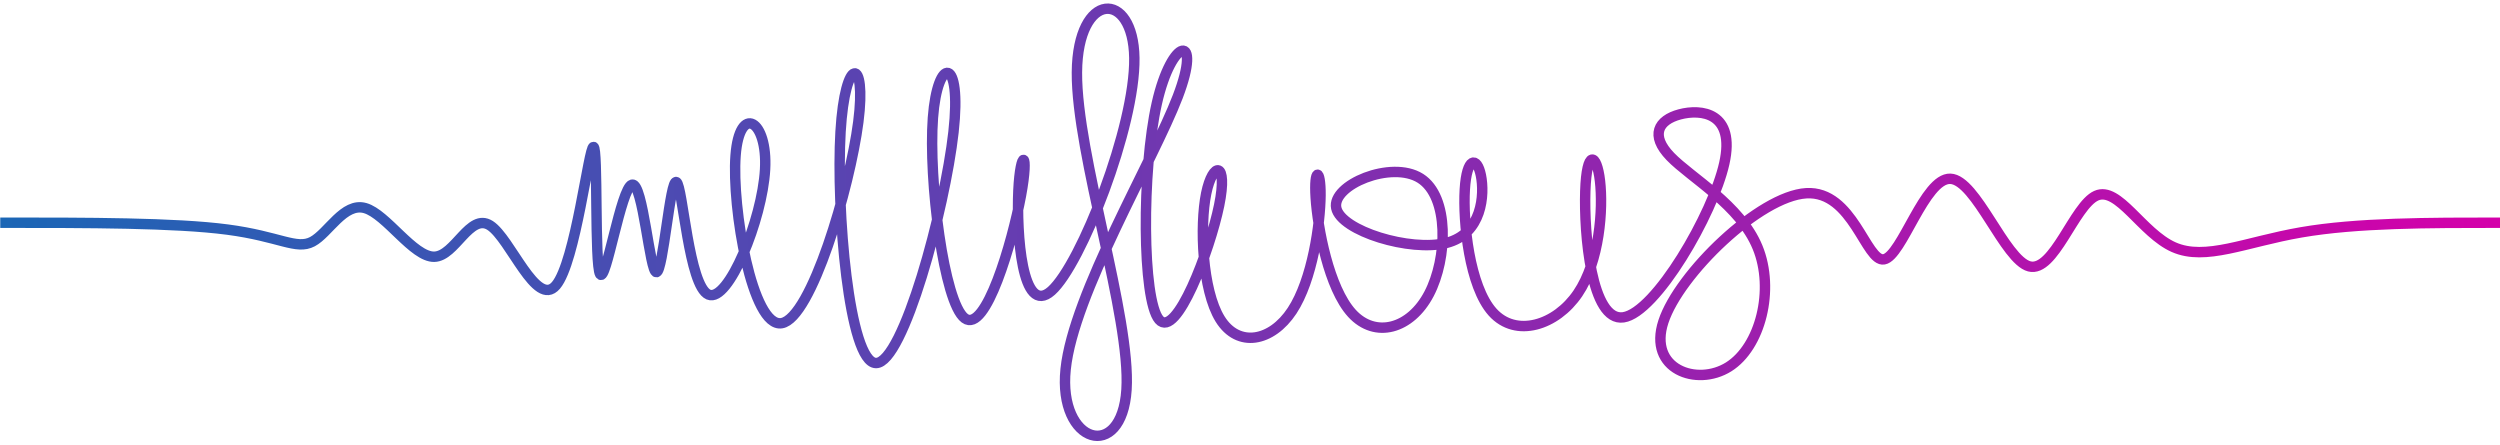
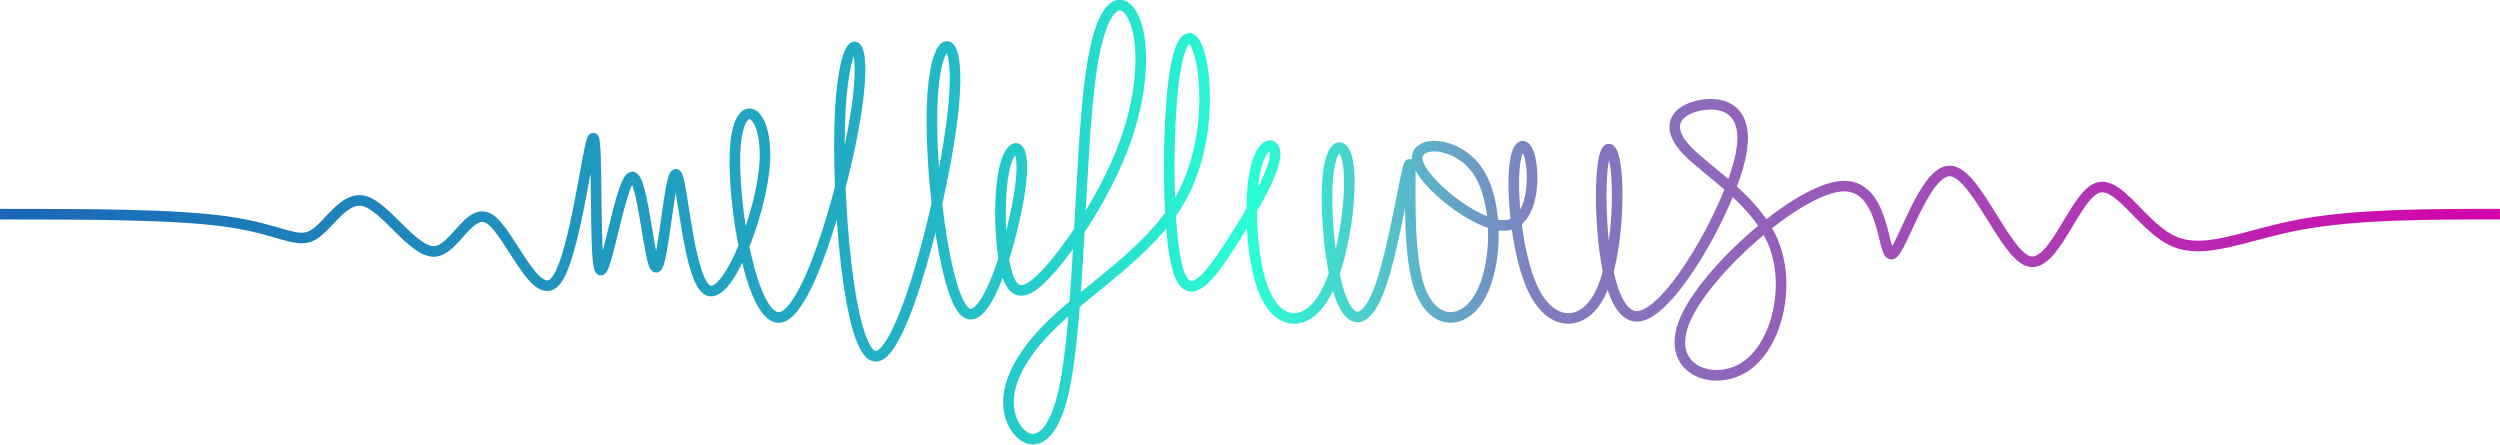
<svg xmlns="http://www.w3.org/2000/svg" xmlns:xlink="http://www.w3.org/1999/xlink" width="720" height="128" viewBox="0 0 190.5 33.867" version="1.1" id="svg8">
  <defs id="defs2">
    <linearGradient id="linearGradient1320">
      <stop style="stop-color:#1b66b5;stop-opacity:1" offset="0" id="stop1316" />
+       <stop style="stop-color:#22b2c5;stop-opacity:1;" offset="0.364" id="stop856" />
+       <stop style="stop-color:#2affd5;stop-opacity:1" offset="0.5" id="stop852" />
+       <stop style="stop-color:#7f7fbf;stop-opacity:1;" offset="0.615" id="stop854" />
      <stop style="stop-color:#d400aa;stop-opacity:1" offset="1" id="stop1318" />
    </linearGradient>
-     <linearGradient xlink:href="#linearGradient1320" id="linearGradient1326" x1="0" y1="47.479" x2="190.5" y2="47.479" gradientUnits="userSpaceOnUse" gradientTransform="matrix(1.000123,0,0,1.000792,-2.2430859e-6,-30.58303)" />
+     <linearGradient xlink:href="#linearGradient1320" id="linearGradient1326" x1="0" y1="47.479" x2="190.5" y2="47.479" gradientUnits="userSpaceOnUse" gradientTransform="matrix(1.000123,0,0,1.033027,-0.01824933,-32.60256)" />
  </defs>
  <g id="layer1">
-     <path style="fill:none;stroke:url(#linearGradient1326);stroke-width:0.794;stroke-linecap:butt;stroke-linejoin:miter;stroke-miterlimit:4;stroke-dasharray:none;stroke-opacity:1" d="m 0.018,16.971 c 6.651,0 13.336,0 17.31,0.523 3.974,0.523 5.255,1.569 6.478,0.92 1.223,-0.649 2.4,-3.016 4.015,-2.557 1.615,0.459 3.678,3.74 5.268,3.707 1.589,-0.033 2.708,-3.376 4.256,-2.384 1.548,0.992 3.526,6.319 5.019,4.564 1.494,-1.755 2.504,-10.591 2.862,-10.548 0.358,0.043 0.066,8.928 0.502,9.695 0.436,0.766 1.594,-6.599 2.432,-6.82 0.837,-0.221 1.349,6.731 1.865,6.667 0.516,-0.065 1.037,-7.147 1.52,-6.863 0.484,0.283 0.931,7.932 2.445,8.573 1.514,0.641 4.096,-5.727 4.308,-9.53 0.212,-3.804 -1.948,-5.043 -2.247,-1.07 -0.3,3.973 1.261,13.159 3.513,12.778 2.252,-0.381 5.196,-10.328 5.84,-15.34 0.644,-5.012 -1.013,-5.088 -1.355,0.758 -0.342,5.846 0.631,17.614 2.705,17.62 2.074,0.007 5.25,-11.748 5.902,-17.599 0.652,-5.851 -1.22,-5.798 -1.568,-1.086 -0.348,4.712 0.829,14.084 2.428,15.273 1.599,1.189 3.62,-5.805 4.279,-9.337 0.659,-3.533 -0.044,-3.604 -0.194,-0.395 -0.15,3.209 0.254,9.661 2.518,7.643 2.264,-2.017 6.386,-12.522 6.317,-17.74 -0.069,-5.217 -4.331,-5.147 -4.375,1.094 -0.044,6.241 4.131,18.651 3.778,24.18 -0.353,5.529 -5.234,4.175 -4.638,-1.566 C 81.797,22.389 87.872,12.261 89.747,7.358 91.623,2.455 89.299,2.778 88.149,7.876 86.999,12.974 87.023,22.845 88.327,24.359 c 1.303,1.514 3.873,-5.296 4.572,-8.713 0.699,-3.417 -0.487,-3.372 -0.988,-0.905 -0.501,2.468 -0.31,7.359 1.061,9.57 1.37,2.211 3.92,1.743 5.485,-0.633 1.565,-2.376 2.146,-6.659 2.167,-8.793 0.02,-2.133 -0.52,-2.116 -0.369,0.182 0.151,2.298 0.995,6.877 2.763,8.81 1.769,1.932 4.462,1.218 5.877,-1.488 1.415,-2.707 1.55,-7.406 -0.663,-8.803 -2.213,-1.397 -6.775,0.51 -6.41,2.265 0.365,1.755 5.65,3.357 8.391,2.662 2.742,-0.695 2.929,-3.686 2.631,-5.152 -0.297,-1.466 -1.079,-1.404 -1.226,1.074 -0.147,2.479 0.341,7.373 2.116,9.348 1.775,1.974 4.837,1.029 6.502,-1.43 1.665,-2.459 1.932,-6.43 1.683,-8.569 -0.249,-2.139 -1.014,-2.445 -1.12,0.78 -0.105,3.225 0.449,9.981 2.907,9.616 2.458,-0.365 6.821,-7.85 7.686,-11.734 0.866,-3.884 -1.765,-4.167 -3.399,-3.73 -1.634,0.437 -2.271,1.593 -0.711,3.211 1.561,1.617 5.319,3.695 6.644,6.919 1.325,3.224 0.219,7.594 -2.204,9.111 -2.423,1.517 -6.163,0.181 -4.969,-3.452 1.193,-3.633 7.32,-9.562 10.882,-9.78 3.562,-0.218 4.56,5.276 5.925,5.037 1.365,-0.239 3.098,-6.21 5.058,-6.139 1.96,0.07 4.145,6.181 6.014,6.675 1.869,0.494 3.422,-4.628 5.101,-5.385 1.679,-0.757 3.484,2.852 5.907,3.923 2.423,1.07 5.463,-0.397 9.712,-1.131 4.249,-0.734 9.708,-0.734 15.166,-0.734" id="path453" />
+     <path style="fill:none;stroke:url(#linearGradient1326);stroke-width:0.807;stroke-linecap:butt;stroke-linejoin:miter;stroke-miterlimit:4;stroke-dasharray:none;stroke-opacity:1" d="M -1.3537503e-6,16.321 C 6.651,16.321 13.336,16.321 17.31,16.888 c 3.974,0.567 5.255,1.701 6.478,1.058 1.223,-0.643 2.4,-3.085 4.015,-2.612 1.615,0.474 3.678,3.86 5.268,3.826 1.589,-0.034 2.708,-3.485 4.256,-2.461 1.548,1.024 3.526,6.522 5.019,4.711 1.494,-1.811 2.504,-10.932 2.862,-10.888 0.358,0.044 0.066,9.216 0.502,10.007 0.436,0.791 1.594,-6.812 2.432,-7.04 0.837,-0.228 1.349,6.948 1.865,6.881 0.516,-0.067 1.037,-7.377 1.52,-7.084 0.484,0.293 0.931,8.188 2.445,8.849 1.514,0.661 4.096,-5.911 4.308,-9.837 0.212,-3.926 -1.948,-5.205 -2.247,-1.104 -0.3,4.101 1.261,13.582 3.513,12.969 2.252,-0.614 5.196,-11.322 5.84,-16.677 0.644,-5.355 -1.013,-5.355 -1.355,0.9 -0.342,6.255 0.631,18.764 2.705,18.764 2.074,-4.8e-5 5.25,-12.509 5.902,-18.764 0.652,-6.255 -1.22,-6.255 -1.568,-1.203 -0.348,5.052 0.829,15.157 2.464,16.576 1.635,1.42 3.73,-5.844 4.213,-9.476 0.483,-3.632 -0.642,-3.632 -1.162,-1.624 -0.52,2.008 -0.429,6.001 0.092,7.992 0.521,1.991 1.472,1.967 3.263,-0.035 1.791,-2.002 4.421,-5.984 5.796,-9.803 1.374,-3.819 1.492,-7.477 0.704,-9.33 -0.788,-1.853 -2.481,-1.901 -3.327,4.229 -0.847,6.13 -0.847,18.436 -2.015,23.9 -1.168,5.463 -3.505,4.083 -4.103,2.112 -0.598,-1.971 0.544,-4.531 3.34,-7.183 2.796,-2.652 7.245,-5.395 9.469,-9.132 C 92.028,11.674 92.028,6.945 91.513,4.566 90.998,2.187 89.967,2.159 89.452,6.05 88.936,9.94 88.936,17.749 89.754,20.529 c 0.818,2.78 2.453,0.532 4.051,-1.952 1.598,-2.485 3.152,-5.192 3.337,-6.559 0.186,-1.367 -1,-1.367 -1.501,1.001 -0.501,2.368 -0.31,7.103 0.805,9.471 1.115,2.368 3.153,2.368 4.506,-3.6e-5 1.353,-2.368 2.022,-7.103 1.837,-9.471 -0.185,-2.368 -1.224,-2.368 -1.553,-3.77e-4 -0.329,2.368 0.054,7.103 0.863,9.459 0.809,2.356 2.044,2.332 3.117,-0.75 1.072,-3.082 1.982,-9.224 2.191,-9.212 0.209,0.012 -0.282,6.177 0.701,9.26 0.984,3.083 3.441,3.083 4.721,0.714 1.28,-2.368 1.38,-7.103 -0.235,-9.471 -1.615,-2.368 -4.946,-2.368 -4.582,-0.735 0.364,1.633 4.42,4.896 6.562,4.896 2.142,9e-6 2.361,-3.263 2.068,-4.896 -0.293,-1.633 -1.099,-1.633 -1.262,0.735 -0.163,2.368 0.317,7.103 1.67,9.471 1.354,2.368 3.582,2.368 4.829,-7e-5 1.247,-2.368 1.514,-7.103 1.266,-9.471 -0.249,-2.368 -1.014,-2.368 -1.12,1.093 -0.105,3.461 0.449,10.383 2.907,9.98 2.458,-0.402 6.821,-8.128 7.686,-12.138 0.866,-4.009 -1.765,-4.301 -3.399,-3.85 -1.634,0.451 -2.271,1.645 -0.711,3.314 1.561,1.669 5.319,3.814 6.644,7.142 1.325,3.328 0.219,7.838 -2.204,9.404 -2.423,1.566 -6.163,0.187 -4.552,-3.587 1.61,-3.773 8.571,-9.941 11.926,-10.189 3.355,-0.248 3.103,5.422 3.843,5.176 0.741,-0.246 2.474,-6.409 4.433,-6.337 1.96,0.072 4.145,6.38 6.014,6.89 1.869,0.51 3.422,-4.778 5.101,-5.559 1.679,-0.781 3.484,2.944 5.907,4.022 2.423,1.078 5.463,-0.491 9.712,-1.276 4.249,-0.785 9.708,-0.785 15.166,-0.785" id="path453" />
  </g>
</svg>
